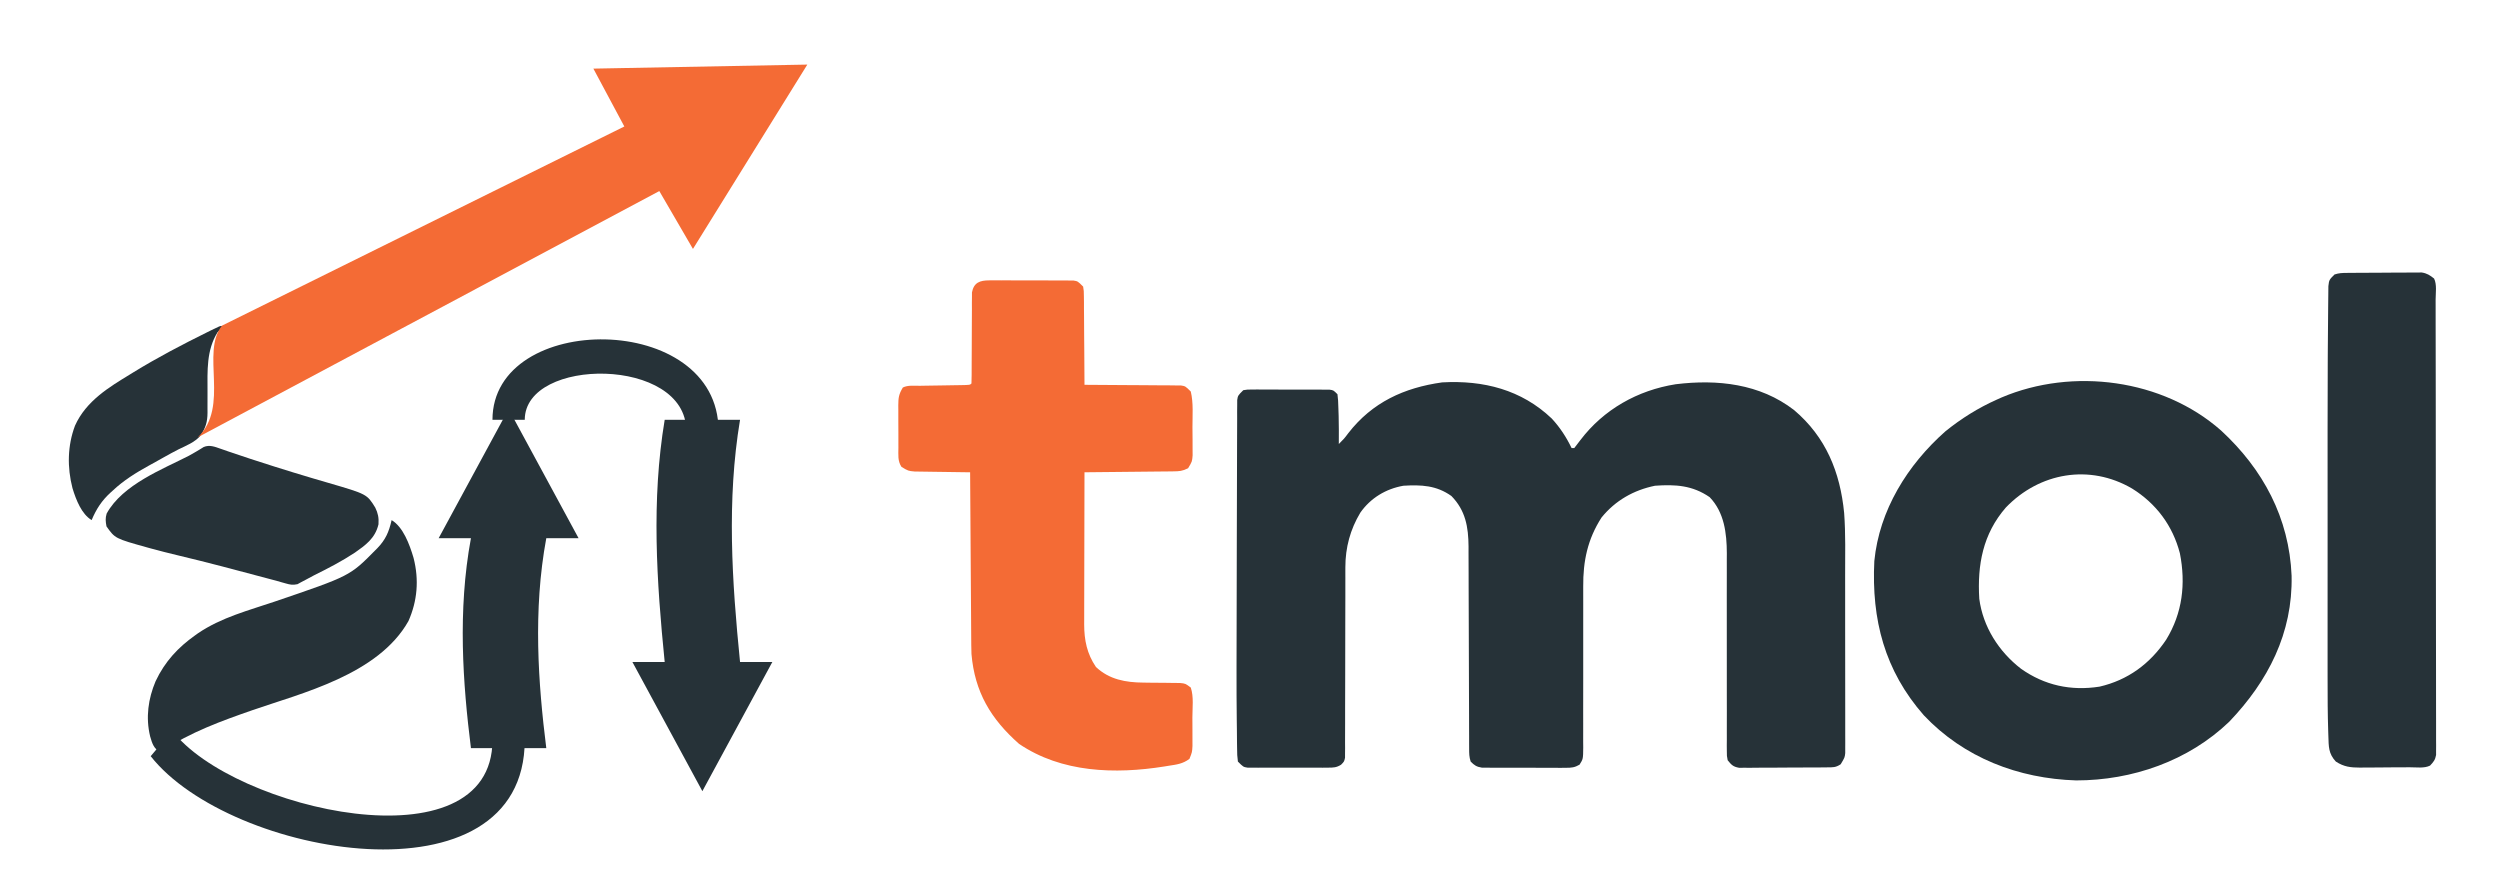
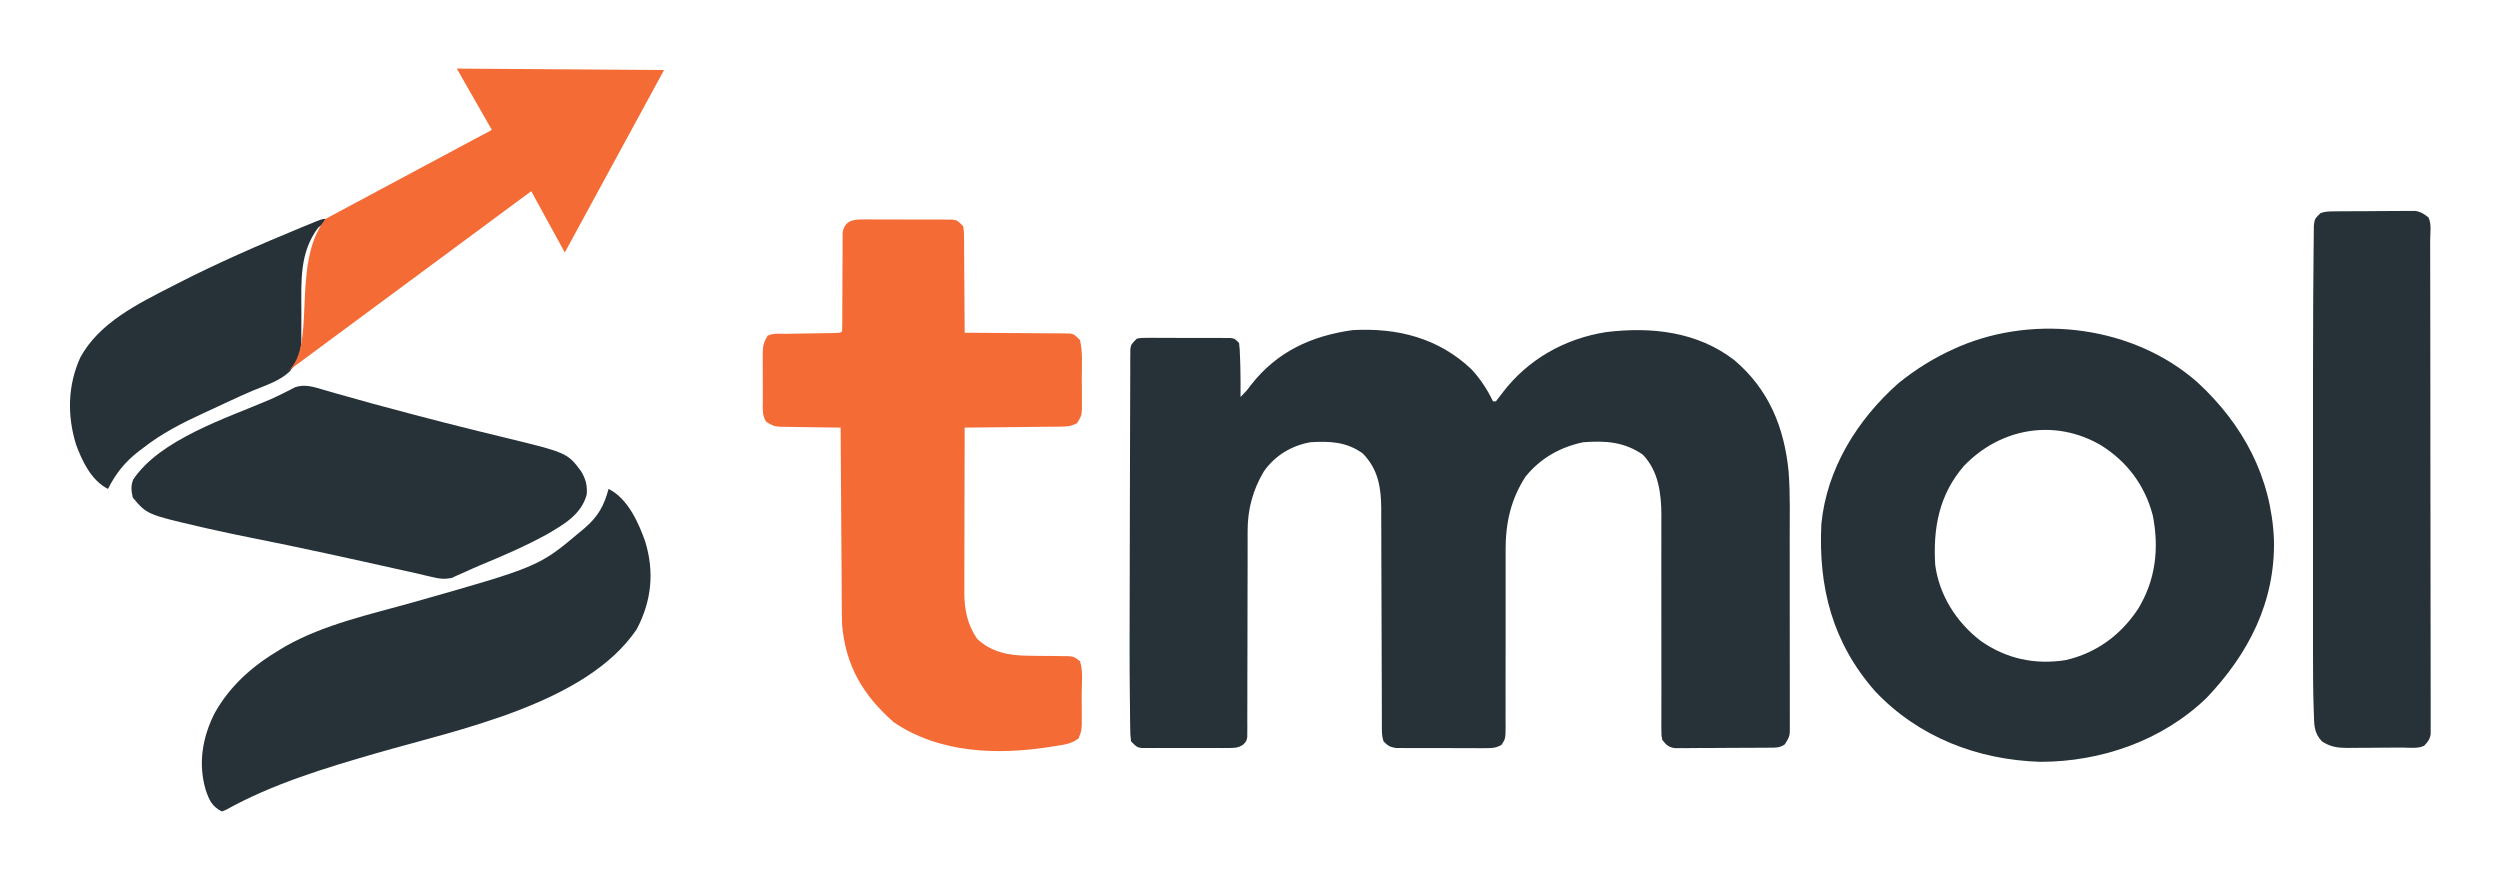
- <svg xmlns="http://www.w3.org/2000/svg" viewBox="0 0 1858 662" width="1858" height="662" role="img" aria-labelledby="title desc">
+ <svg xmlns="http://www.w3.org/2000/svg" viewBox="0 58 1713 604" width="1713" height="604" role="img" aria-labelledby="title desc">
  <g id="mark">
-     <path id="helix-sheet-loop" class="ink" fill="#263238" d="M 128 543 C 173 602 366 646 366 550 L 390 550 C 390 675 171 637 112 562 Z" />
-     <path id="beta-hairpin-loop" class="ink" fill="#263238" d="M 366 312 C 366 231 534 231 534 320 L 510 320 C 510 265 390 265 390 312 Z" />
-     <g id="helix" transform="translate(20 80) scale(.65 .78)">
-       <path d="M0 0 C0 0.66 0 1.32 0 2 C-1.66 3.34 -3.33 4.67 -5 6 C-17.84 23.12 -16.55 42.56 -16.5 63 C-16.49 68.29 -16.5 73.58 -16.53 78.88 C-16.53 79.47 -16.53 79.47 -16.5 82.51 C-16.55 91.66 -18.73 97 -24.31 104.38 C-31.33 111.06 -40.9 114.02 -49.73 117.63 C-55.35 119.98 -60.86 122.56 -66.38 125.12 C-66.93 125.38 -66.93 125.38 -69.71 126.67 C-71.84 127.66 -73.97 128.66 -76.09 129.65 C-78.65 130.84 -81.22 132.01 -83.79 133.19 C-98.29 139.86 -112.42 147.11 -125 157 C-125.43 157.32 -125.43 157.32 -127.61 158.96 C-137.27 166.37 -143.5 174.14 -149 185 C-160.36 179.32 -166.72 166.02 -170.9 154.56 C-177.04 134.7 -176.62 114.05 -168 95 C-155.27 71.34 -128.6 58.15 -105.62 46.44 C-104.26 45.73 -102.9 45.03 -101.49 44.31 C-73.95 30.18 -45.48 17.81 -16.88 6 C-15.41 5.39 -13.95 4.79 -12.44 4.17 C-2.26 0 -2.26 0 0 0 Z " fill="#263238" transform="translate(223,208)" class="ink" />
-       <path d="M0 0 C0.72 0.21 0.72 0.21 4.36 1.26 C5.93 1.72 7.51 2.18 9.13 2.65 C25.83 7.43 42.58 11.98 59.38 16.4 C60.58 16.71 61.78 17.03 63.01 17.36 C76.38 20.87 89.77 24.32 103.2 27.62 C104.37 27.91 105.54 28.2 106.74 28.5 C112.27 29.86 117.8 31.22 123.34 32.55 C167.45 43.27 167.45 43.27 176.99 56.12 C180.1 61.42 181.22 65.87 180.69 72.02 C176.85 85.68 165.26 92.17 153.69 99.02 C138.63 107.3 122.87 114.07 107 120.63 C103.93 121.92 100.9 123.3 97.88 124.7 C97 125.08 97 125.08 92.57 127.02 C91.08 127.7 89.59 128.38 88.06 129.09 C82.52 130.05 79.78 129.6 74.4 128.31 C72.8 127.94 71.19 127.56 69.54 127.18 C67.94 126.8 66.34 126.42 64.69 126.02 C61.94 125.41 59.19 124.79 56.44 124.18 C55.07 123.88 53.7 123.57 52.29 123.26 C18.67 115.77 -14.94 108.29 -48.73 101.6 C-59.24 99.51 -69.71 97.3 -80.16 94.91 C-80.69 94.78 -80.69 94.78 -83.38 94.17 C-120.52 85.54 -120.52 85.54 -130.31 74.02 C-131.36 69.36 -131.77 66.29 -130.12 61.77 C-111.81 34 -65.45 19.32 -36.18 6.74 C-33.34 5.48 -30.53 4.13 -27.75 2.74 C-26.24 1.99 -24.73 1.24 -23.18 0.46 C-21.86 -0.22 -20.54 -0.9 -19.18 -1.61 C-12.6 -3.94 -6.52 -1.91 0 0 Z " fill="#263238" transform="translate(221.3086,324.9766)" class="ink" />
-       <path d="M0 0 C13.09 6.54 20.43 22.81 25.11 36.09 C31.51 56.99 29.42 77 19.25 96.19 C-15.34 147.41 -103.15 164.88 -159.2 181.12 C-194.44 191.35 -230.22 202.07 -262.43 220.05 C-263.28 220.36 -264.12 220.68 -265 221 C-271.74 217.63 -273.73 213.17 -276.11 206.07 C-281.35 188.01 -278.28 170.13 -269.88 153.56 C-259.1 134.45 -243.72 121.1 -225 110 C-223.82 109.29 -222.64 108.58 -221.43 107.86 C-194.61 92.65 -162.93 85.92 -133.5 77.59 C-47.71 53.24 -47.71 53.24 -19 29 C-18.11 28.26 -17.22 27.52 -16.31 26.76 C-7.15 18.84 -3.13 11.64 0 0 Z " fill="#263238" transform="translate(417,393)" class="ink" />
-     </g>
-     <path id="beta-strand-up" class="ink" fill="#263238" d="M 378 304 L 430 400 L 406 400 C 396 454 400 508 406 556 L 350 556 C 344 508 340 454 350 400 L 326 400 Z" />
-     <path id="beta-strand-down" class="ink" fill="#263238" d="M 494 312 L 550 312 C 540 372 544 432 550 492 L 574 492 L 522 588 L 470 492 L 494 492 C 488 432 484 372 494 312 Z" />
-     <path id="force-vector" class="accent" fill="#F46B35" d="M 147 325 C 171 302 149 262 165 242 L 464 94 L 441 51 L 600 48 L 515 185 L 490 142 Z" />
+     <path d="M0 0 C0 0.66 0 1.32 0 2 C-1.66 3.34 -3.33 4.67 -5 6 C-17.84 23.12 -16.55 42.56 -16.5 63 C-16.49 68.29 -16.5 73.58 -16.53 78.88 C-16.53 79.47 -16.53 79.47 -16.5 82.51 C-16.55 91.66 -18.73 97 -24.31 104.38 C-31.33 111.06 -40.9 114.02 -49.73 117.63 C-55.35 119.98 -60.86 122.56 -66.38 125.12 C-66.93 125.38 -66.93 125.38 -69.71 126.67 C-71.84 127.66 -73.97 128.66 -76.09 129.65 C-78.65 130.84 -81.22 132.01 -83.79 133.19 C-98.29 139.86 -112.42 147.11 -125 157 C-125.43 157.32 -125.43 157.32 -127.61 158.96 C-137.27 166.37 -143.5 174.14 -149 185 C-160.36 179.32 -166.72 166.02 -170.9 154.56 C-177.04 134.7 -176.62 114.05 -168 95 C-155.27 71.34 -128.6 58.15 -105.62 46.44 C-104.26 45.73 -102.9 45.03 -101.49 44.31 C-73.95 30.18 -45.48 17.81 -16.88 6 C-15.41 5.39 -13.95 4.79 -12.44 4.17 C-2.26 0 -2.26 0 0 0 Z " fill="#263238" transform="translate(223,208)" class="ink" />
+     <path d="M0 0 C0.72 0.21 0.72 0.21 4.36 1.26 C5.93 1.72 7.51 2.18 9.13 2.65 C25.83 7.43 42.58 11.98 59.38 16.4 C60.58 16.71 61.78 17.03 63.01 17.36 C76.38 20.87 89.77 24.32 103.2 27.62 C104.37 27.91 105.54 28.2 106.74 28.5 C112.27 29.86 117.8 31.22 123.34 32.55 C167.45 43.27 167.45 43.27 176.99 56.12 C180.1 61.42 181.22 65.87 180.69 72.02 C176.85 85.68 165.26 92.17 153.69 99.02 C138.63 107.3 122.87 114.07 107 120.63 C103.93 121.92 100.9 123.3 97.88 124.7 C97 125.08 97 125.08 92.57 127.02 C91.08 127.7 89.59 128.38 88.06 129.09 C82.52 130.05 79.78 129.6 74.4 128.31 C72.8 127.94 71.19 127.56 69.54 127.18 C67.94 126.8 66.34 126.42 64.69 126.02 C61.94 125.41 59.19 124.79 56.44 124.18 C55.07 123.88 53.7 123.57 52.29 123.26 C18.67 115.77 -14.94 108.29 -48.73 101.6 C-59.24 99.51 -69.71 97.3 -80.16 94.91 C-80.69 94.78 -80.69 94.78 -83.38 94.17 C-120.52 85.54 -120.52 85.54 -130.31 74.02 C-131.36 69.36 -131.77 66.29 -130.12 61.77 C-111.81 34 -65.45 19.32 -36.18 6.74 C-33.34 5.48 -30.53 4.13 -27.75 2.74 C-26.24 1.99 -24.73 1.24 -23.18 0.46 C-21.86 -0.22 -20.54 -0.9 -19.18 -1.61 C-12.6 -3.94 -6.52 -1.91 0 0 Z " fill="#263238" transform="translate(221.3086,324.9766)" class="ink" />
+     <path d="M0 0 C13.09 6.54 20.43 22.81 25.11 36.09 C31.51 56.99 29.42 77 19.25 96.19 C-15.34 147.41 -103.15 164.88 -159.2 181.12 C-194.44 191.35 -230.22 202.07 -262.43 220.05 C-263.28 220.36 -264.12 220.68 -265 221 C-271.74 217.63 -273.73 213.17 -276.11 206.07 C-281.35 188.01 -278.28 170.13 -269.88 153.56 C-259.1 134.45 -243.72 121.1 -225 110 C-223.82 109.29 -222.64 108.58 -221.43 107.86 C-194.61 92.65 -162.93 85.92 -133.5 77.59 C-47.71 53.24 -47.71 53.24 -19 29 C-18.11 28.26 -17.22 27.52 -16.31 26.76 C-7.15 18.84 -3.13 11.64 0 0 Z " fill="#263238" transform="translate(417,393)" class="ink" />
+     <path id="force-vector" class="accent" fill="#F46B35" d="M 195 314 C 219 299 198 240 223 208 L 337 147 L 313 105 L 455 106 L 387 231 L 364 189 Z" />
  </g>
-   <g id="wordmark" transform="translate(145 0)">
+   <g id="wordmark">
    <path d="M0 0 C1.45 -0.01 2.9 -0.03 4.39 -0.04 C5.95 -0.02 7.51 -0.01 9.11 0 C10.71 -0 12.32 -0 13.97 -0.01 C17.36 -0 20.75 0.01 24.14 0.03 C29.34 0.07 34.54 0.05 39.74 0.04 C43.03 0.04 46.32 0.05 49.61 0.06 C50.39 0.06 50.39 0.06 54.34 0.05 C55.78 0.07 57.23 0.08 58.72 0.1 C59.36 0.1 59.36 0.1 62.58 0.12 C65.79 0.63 65.79 0.63 69.79 4.63 C70.31 7.88 70.31 7.88 70.34 11.79 C70.36 13.25 70.38 14.71 70.4 16.21 C70.4 17 70.4 17 70.4 20.99 C70.42 22.61 70.44 24.22 70.45 25.88 C70.5 31.05 70.52 36.21 70.54 41.38 C70.57 44.88 70.6 48.38 70.63 51.88 C70.71 60.46 70.76 69.05 70.79 77.63 C71.26 77.63 71.26 77.63 73.62 77.64 C83.28 77.68 92.95 77.75 102.62 77.84 C106.23 77.87 109.84 77.89 113.45 77.9 C118.63 77.92 123.81 77.97 129 78.02 C129.81 78.02 129.81 78.02 133.91 78.03 C135.41 78.05 136.91 78.06 138.46 78.09 C139.12 78.09 139.12 78.09 142.47 78.11 C145.79 78.63 145.79 78.63 149.79 82.63 C151.82 91.16 151.02 100.38 151.03 109.11 C151.04 112.25 151.08 115.39 151.11 118.54 C151.11 120.54 151.12 122.54 151.12 124.55 C151.13 126.36 151.14 128.17 151.15 130.04 C150.79 134.63 150.79 134.63 147.79 139.63 C143.49 141.78 141.37 141.9 136.64 141.95 C135.18 141.97 133.72 141.99 132.21 142.01 C130.64 142.02 129.06 142.03 127.44 142.05 C126.63 142.05 126.63 142.05 122.54 142.1 C117.38 142.16 112.21 142.21 107.04 142.26 C103.55 142.29 100.05 142.33 96.55 142.37 C87.96 142.47 79.38 142.55 70.79 142.63 C70.75 158.37 70.71 174.1 70.69 189.83 C70.68 197.14 70.67 204.45 70.64 211.75 C70.62 218.81 70.61 225.86 70.6 232.92 C70.6 235.6 70.59 238.29 70.58 240.98 C70.57 244.75 70.57 248.52 70.57 252.3 C70.56 252.85 70.56 252.85 70.55 255.64 C70.58 267.45 72.62 277.47 79.29 287.32 C89.16 296.65 101.34 298.84 114.6 298.94 C115.5 298.95 115.5 298.95 120.05 299.02 C123.82 299.05 127.59 299.08 131.36 299.11 C133.15 299.14 134.94 299.16 136.79 299.19 C138.42 299.2 140.05 299.22 141.74 299.23 C145.79 299.63 145.79 299.63 149.79 302.63 C152.08 309.5 150.98 317.58 150.98 324.81 C150.98 327.99 151 331.16 151.02 334.34 C151.02 336.36 151.02 338.38 151.03 340.4 C151.03 342.24 151.03 344.08 151.04 345.98 C150.79 350.63 150.79 350.63 148.79 355.63 C143.84 359.34 139.25 359.85 133.29 360.76 C132.27 360.92 131.24 361.09 130.19 361.27 C93.52 367.12 53.7 365.93 22.11 344.44 C1.12 325.89 -10.8 305.89 -13.21 277.63 C-13.36 273.12 -13.39 268.61 -13.41 264.1 C-13.42 262.79 -13.43 261.47 -13.44 260.11 C-13.47 255.78 -13.5 251.45 -13.52 247.12 C-13.54 244.11 -13.56 241.1 -13.58 238.09 C-13.64 230.18 -13.69 222.27 -13.74 214.36 C-13.79 206.29 -13.84 198.21 -13.9 190.13 C-14.01 174.3 -14.11 158.46 -14.21 142.63 C-15.57 142.62 -16.94 142.6 -18.35 142.59 C-23.43 142.53 -28.51 142.45 -33.58 142.37 C-35.78 142.34 -37.98 142.31 -40.17 142.28 C-43.34 142.25 -46.49 142.2 -49.65 142.14 C-51.56 142.12 -53.46 142.09 -55.42 142.06 C-60.21 141.63 -60.21 141.63 -65.21 138.63 C-68.18 134.17 -67.51 129.55 -67.51 124.36 C-67.51 123.24 -67.51 122.13 -67.52 120.98 C-67.52 118.61 -67.53 116.25 -67.52 113.89 C-67.52 110.28 -67.54 106.67 -67.57 103.05 C-67.57 100.76 -67.57 98.46 -67.57 96.17 C-67.58 95.09 -67.59 94.01 -67.6 92.9 C-67.56 87.18 -67.23 84.67 -64.21 79.63 C-60.42 77.74 -55.73 78.4 -51.55 78.35 C-50.48 78.33 -49.42 78.31 -48.33 78.29 C-43.78 78.22 -39.23 78.15 -34.68 78.08 C-31.36 78.03 -28.05 77.97 -24.73 77.91 C-23.69 77.9 -22.66 77.89 -21.59 77.87 C-14.32 77.74 -14.32 77.74 -13.21 76.63 C-13.11 74.45 -13.08 72.26 -13.08 70.08 C-13.08 68.67 -13.07 67.27 -13.07 65.82 C-13.07 64.29 -13.07 62.76 -13.06 61.18 C-13.05 57.97 -13.03 54.76 -13.01 51.55 C-12.98 46.46 -12.96 41.38 -12.95 36.29 C-12.95 31.4 -12.92 26.51 -12.88 21.62 C-12.88 20.09 -12.89 18.57 -12.9 17 C-12.88 15.58 -12.87 14.16 -12.85 12.7 C-12.85 11.45 -12.84 10.21 -12.84 8.92 C-11.43 1.57 -6.91 0.01 0 0 Z " fill="#F46B35" transform="translate(590.2053,208.3689)" class="accent" />
    <path d="M0 0 C6.1 6.56 10.9 13.91 14.77 21.97 C15.43 21.97 16.09 21.97 16.77 21.97 C18.32 20.06 19.81 18.09 21.27 16.1 C38.58 -6.73 63.87 -20.99 92.16 -25.46 C123.14 -29.27 154.73 -25.87 180.12 -6.27 C203.74 13.73 214.39 39.83 217.34 70.25 C218.49 85.79 218.07 101.46 218.07 117.03 C218.07 120.91 218.07 124.8 218.08 128.68 C218.09 136.78 218.09 144.88 218.08 152.97 C218.08 162.33 218.09 171.69 218.11 181.04 C218.13 190.08 218.13 199.11 218.13 208.15 C218.13 211.98 218.13 215.81 218.14 219.65 C218.16 224.98 218.15 230.32 218.14 235.66 C218.15 237.24 218.15 238.83 218.16 240.47 C218.15 241.92 218.15 243.37 218.14 244.86 C218.14 245.49 218.14 245.49 218.14 248.68 C217.77 251.97 217.77 251.97 214.77 256.97 C211.02 259.47 209.01 259.24 204.53 259.28 C203.78 259.29 203.78 259.29 199.97 259.33 C199.15 259.33 199.15 259.33 195.02 259.34 C193.35 259.35 191.68 259.36 189.96 259.37 C186.42 259.39 182.88 259.39 179.34 259.4 C173.92 259.41 168.5 259.46 163.07 259.51 C159.64 259.52 156.21 259.53 152.77 259.53 C151.15 259.55 149.52 259.57 147.84 259.59 C147.09 259.59 147.09 259.59 143.26 259.57 C141.93 259.58 140.6 259.58 139.23 259.59 C134.8 258.8 133.56 257.45 130.77 253.97 C130.14 250.8 130.14 250.8 130.15 247.16 C130.14 245.78 130.12 244.4 130.11 242.97 C130.13 241.46 130.14 239.95 130.15 238.39 C130.15 236.79 130.14 235.19 130.14 233.55 C130.12 228.25 130.14 222.96 130.16 217.66 C130.16 213.98 130.15 210.3 130.14 206.62 C130.12 196.91 130.12 187.2 130.13 177.49 C130.15 161.99 130.14 146.48 130.11 130.97 C130.1 125.56 130.11 120.15 130.13 114.74 C130.13 111.4 130.12 108.06 130.12 104.72 C130.13 103.23 130.14 101.73 130.15 100.19 C130.09 85.19 128.23 69.72 117.39 58.47 C104.6 49.65 91.97 48.9 76.77 49.97 C60.87 53.23 47.26 60.97 37.02 73.6 C26.66 89.72 23.27 105.94 23.41 124.93 C23.41 125.63 23.41 125.63 23.41 129.17 C23.4 132.17 23.41 135.18 23.42 138.18 C23.43 142.93 23.42 147.69 23.41 152.44 C23.38 165.94 23.39 179.45 23.41 192.95 C23.42 201.24 23.4 209.52 23.38 217.81 C23.37 220.96 23.37 224.11 23.39 227.26 C23.41 231.66 23.4 236.05 23.38 240.44 C23.39 241.74 23.4 243.05 23.42 244.39 C23.34 253.07 23.34 253.07 20.68 257.28 C17.06 259.38 14.76 259.6 10.58 259.6 C9.13 259.62 7.69 259.63 6.2 259.64 C5.42 259.64 5.42 259.64 1.48 259.6 C0.68 259.6 0.68 259.6 -3.37 259.61 C-6.75 259.61 -10.14 259.59 -13.53 259.57 C-18.71 259.54 -23.9 259.55 -29.09 259.57 C-32.38 259.56 -35.67 259.55 -38.95 259.54 C-39.73 259.54 -39.73 259.54 -43.67 259.55 C-45.11 259.54 -46.56 259.52 -48.04 259.51 C-49.32 259.5 -50.59 259.49 -51.9 259.49 C-55.82 258.88 -57.48 257.78 -60.23 254.97 C-61.38 251.54 -61.36 248.9 -61.37 245.28 C-61.38 243.87 -61.38 242.46 -61.39 241.01 C-61.39 239.46 -61.39 237.91 -61.39 236.31 C-61.4 234.68 -61.4 233.05 -61.41 231.37 C-61.42 227.82 -61.43 224.27 -61.43 220.72 C-61.45 215.1 -61.46 209.48 -61.49 203.86 C-61.55 187.88 -61.6 171.9 -61.64 155.92 C-61.66 146.15 -61.69 136.38 -61.74 126.61 C-61.75 122.89 -61.76 119.17 -61.76 115.45 C-61.77 110.23 -61.79 105.02 -61.82 99.8 C-61.81 98.27 -61.81 96.74 -61.81 95.16 C-61.92 80.66 -64.03 68.32 -74.55 57.6 C-85.71 49.65 -96.98 49.19 -110.23 49.97 C-123.24 52.26 -134.61 59.09 -142.23 69.97 C-149.74 82.47 -153.36 95.95 -153.36 110.52 C-153.36 111.79 -153.36 113.07 -153.37 114.38 C-153.36 115.76 -153.36 117.14 -153.36 118.57 C-153.36 120.03 -153.36 121.5 -153.37 123.01 C-153.37 126.19 -153.37 129.37 -153.37 132.56 C-153.38 139.31 -153.4 146.06 -153.42 152.82 C-153.46 165.39 -153.49 177.97 -153.48 190.54 C-153.48 199.29 -153.51 208.04 -153.55 216.79 C-153.56 220.12 -153.56 223.46 -153.55 226.8 C-153.54 231.46 -153.56 236.11 -153.59 240.77 C-153.58 242.15 -153.57 243.54 -153.56 244.97 C-153.57 246.24 -153.59 247.5 -153.6 248.81 C-153.6 249.91 -153.6 251.01 -153.61 252.14 C-154.23 254.97 -154.23 254.97 -156.57 257.33 C-159.97 259.43 -162.18 259.48 -166.16 259.49 C-167.55 259.5 -168.94 259.52 -170.37 259.53 C-171.12 259.52 -171.12 259.52 -174.89 259.5 C-176.43 259.51 -177.97 259.51 -179.55 259.52 C-182.8 259.52 -186.05 259.51 -189.3 259.49 C-194.28 259.47 -199.26 259.49 -204.24 259.52 C-207.4 259.52 -210.55 259.51 -213.71 259.5 C-215.2 259.51 -216.7 259.52 -218.24 259.53 C-219.62 259.52 -221.01 259.5 -222.43 259.49 C-223.65 259.49 -224.87 259.48 -226.13 259.48 C-229.23 258.97 -229.23 258.97 -233.23 254.97 C-233.78 250.27 -233.78 250.27 -233.84 244.37 C-233.86 243.3 -233.88 242.23 -233.89 241.12 C-233.94 237.68 -233.96 234.23 -233.98 230.79 C-234.01 228.58 -234.04 226.37 -234.07 224.16 C-234.23 212.21 -234.25 200.27 -234.24 188.32 C-234.24 186.91 -234.24 185.5 -234.24 184.05 C-234.23 154.14 -234.16 124.23 -234.05 94.32 C-234.01 83.34 -233.98 72.35 -233.96 61.36 C-233.95 51.68 -233.92 42 -233.88 32.32 C-233.86 27.22 -233.84 22.12 -233.84 17.02 C-233.84 11.37 -233.81 5.72 -233.78 0.07 C-233.79 -1.61 -233.79 -3.3 -233.8 -5.03 C-233.78 -6.56 -233.77 -8.09 -233.75 -9.67 C-233.75 -11 -233.75 -12.33 -233.74 -13.71 C-233.23 -17.03 -233.23 -17.03 -229.23 -21.03 C-226.23 -21.53 -226.23 -21.53 -222.68 -21.53 C-221.35 -21.54 -220.01 -21.55 -218.64 -21.56 C-217.21 -21.55 -215.77 -21.54 -214.29 -21.52 C-213.56 -21.52 -213.56 -21.52 -209.83 -21.53 C-206.71 -21.53 -203.59 -21.51 -200.47 -21.49 C-195.69 -21.46 -190.9 -21.47 -186.12 -21.49 C-183.09 -21.48 -180.07 -21.47 -177.04 -21.46 C-175.61 -21.46 -174.17 -21.47 -172.69 -21.47 C-172.02 -21.46 -172.02 -21.46 -168.66 -21.43 C-167.49 -21.43 -166.32 -21.42 -165.11 -21.42 C-162.23 -21.03 -162.23 -21.03 -159.23 -18.03 C-158.72 -13.45 -158.72 -13.45 -158.55 -7.78 C-158.48 -5.81 -158.42 -3.84 -158.35 -1.82 C-158.21 5.12 -158.14 12.04 -158.23 18.97 C-154.23 14.97 -154.23 14.97 -151.23 10.97 C-133.46 -11.98 -109.75 -22.88 -81.42 -26.84 C-50.71 -28.54 -22.55 -21.43 0 0 Z " fill="#263238" transform="translate(1008.234,311.0273)" class="ink" />
    <path d="M0 0 C31.19 28.78 50.62 64.94 52.4 107.94 C53.3 150.6 34.89 186.24 6.07 216.39 C-24.32 245.59 -66.08 260.03 -107.72 260.03 C-150.6 258.69 -191.1 243.22 -220.94 211.62 C-250.12 178.35 -259.86 140.53 -257.72 97.03 C-254.03 59.17 -233.06 25.54 -204.98 0.66 C-193.19 -8.87 -180.56 -16.8 -166.72 -22.97 C-165.51 -23.51 -164.3 -24.06 -163.06 -24.61 C-110.17 -47.01 -43.39 -38.29 0 0 Z M-159.97 57.21 C-177.05 76.87 -181.24 99.81 -179.72 125.03 C-176.98 145.87 -165.24 164.26 -148.72 177.03 C-131.21 189.41 -111.58 193.66 -90.34 190.34 C-69.27 185.46 -52.85 173.39 -40.83 155.46 C-28.69 135.71 -26.16 113.85 -30.62 91.26 C-35.94 70.7 -48.26 54.24 -66.16 43.11 C-97.74 24.66 -134.95 31.2 -159.97 57.21 Z " fill="#263238" transform="translate(1505.719,319.9727)" class="ink" />
    <path d="M0 0 C1.28 -0.01 2.56 -0.03 3.88 -0.04 C5.27 -0.05 6.66 -0.05 8.09 -0.06 C9.51 -0.07 10.94 -0.08 12.4 -0.09 C15.42 -0.1 18.44 -0.11 21.46 -0.12 C26.07 -0.14 30.69 -0.18 35.3 -0.22 C38.23 -0.23 41.16 -0.24 44.09 -0.25 C44.78 -0.26 44.78 -0.26 48.27 -0.3 C48.92 -0.3 48.92 -0.3 52.19 -0.29 C53.32 -0.3 54.45 -0.3 55.62 -0.31 C59.53 0.29 61.71 1.74 64.79 4.18 C67.01 8.63 65.94 14.91 65.94 19.86 C65.94 21.31 65.94 22.76 65.95 24.25 C65.96 29.14 65.96 34.02 65.96 38.91 C65.97 42.4 65.98 45.89 65.98 49.38 C66 58.89 66.01 68.39 66.02 77.9 C66.03 83.83 66.03 89.76 66.04 95.7 C66.06 112.11 66.07 128.53 66.08 144.94 C66.08 149.2 66.08 153.46 66.08 157.73 C66.08 158.78 66.08 159.84 66.08 160.94 C66.09 178.1 66.12 195.27 66.15 212.44 C66.18 230.05 66.2 247.67 66.2 265.28 C66.21 275.18 66.22 285.07 66.24 294.96 C66.26 304.27 66.27 313.57 66.26 322.88 C66.26 326.3 66.26 329.72 66.28 333.14 C66.3 337.8 66.29 342.45 66.28 347.11 C66.29 348.48 66.3 349.84 66.31 351.25 C66.3 351.87 66.3 351.87 66.28 355.02 C66.28 356.1 66.28 357.17 66.29 358.28 C65.67 361.89 64.3 363.56 61.79 366.18 C57.46 368.34 51.56 367.39 46.75 367.42 C45.44 367.42 44.13 367.43 42.78 367.44 C40 367.45 37.22 367.46 34.44 367.47 C30.2 367.49 25.96 367.53 21.72 367.58 C19.02 367.59 16.32 367.6 13.62 367.6 C12.36 367.62 11.09 367.64 9.79 367.66 C2.77 367.64 -2.14 367.12 -8.21 363.18 C-13.75 357.22 -13.5 352.11 -13.77 344.22 C-13.81 343.01 -13.85 341.79 -13.89 340.54 C-14.3 327.86 -14.35 315.19 -14.34 302.51 C-14.34 299.96 -14.34 297.42 -14.35 294.88 C-14.35 288.05 -14.35 281.23 -14.35 274.4 C-14.34 267.17 -14.35 259.94 -14.35 252.7 C-14.35 240.54 -14.35 228.37 -14.34 216.2 C-14.34 202.29 -14.34 188.38 -14.34 174.48 C-14.35 162.41 -14.35 150.34 -14.35 138.27 C-14.35 131.12 -14.35 123.98 -14.35 116.83 C-14.36 99.91 -14.33 82.99 -14.23 66.07 C-14.22 63.42 -14.21 60.76 -14.19 58.11 C-14.15 50.01 -14.09 41.91 -13.99 33.81 C-13.97 31.28 -13.95 28.76 -13.93 26.23 C-13.91 22.76 -13.87 19.29 -13.82 15.82 C-13.8 13.85 -13.78 11.89 -13.76 9.86 C-13.21 5.18 -13.21 5.18 -9.21 1.18 C-5.93 0.08 -3.46 0.03 0 0 Z " fill="#263238" transform="translate(1599.212,202.823)" class="ink" />
  </g>
</svg>
